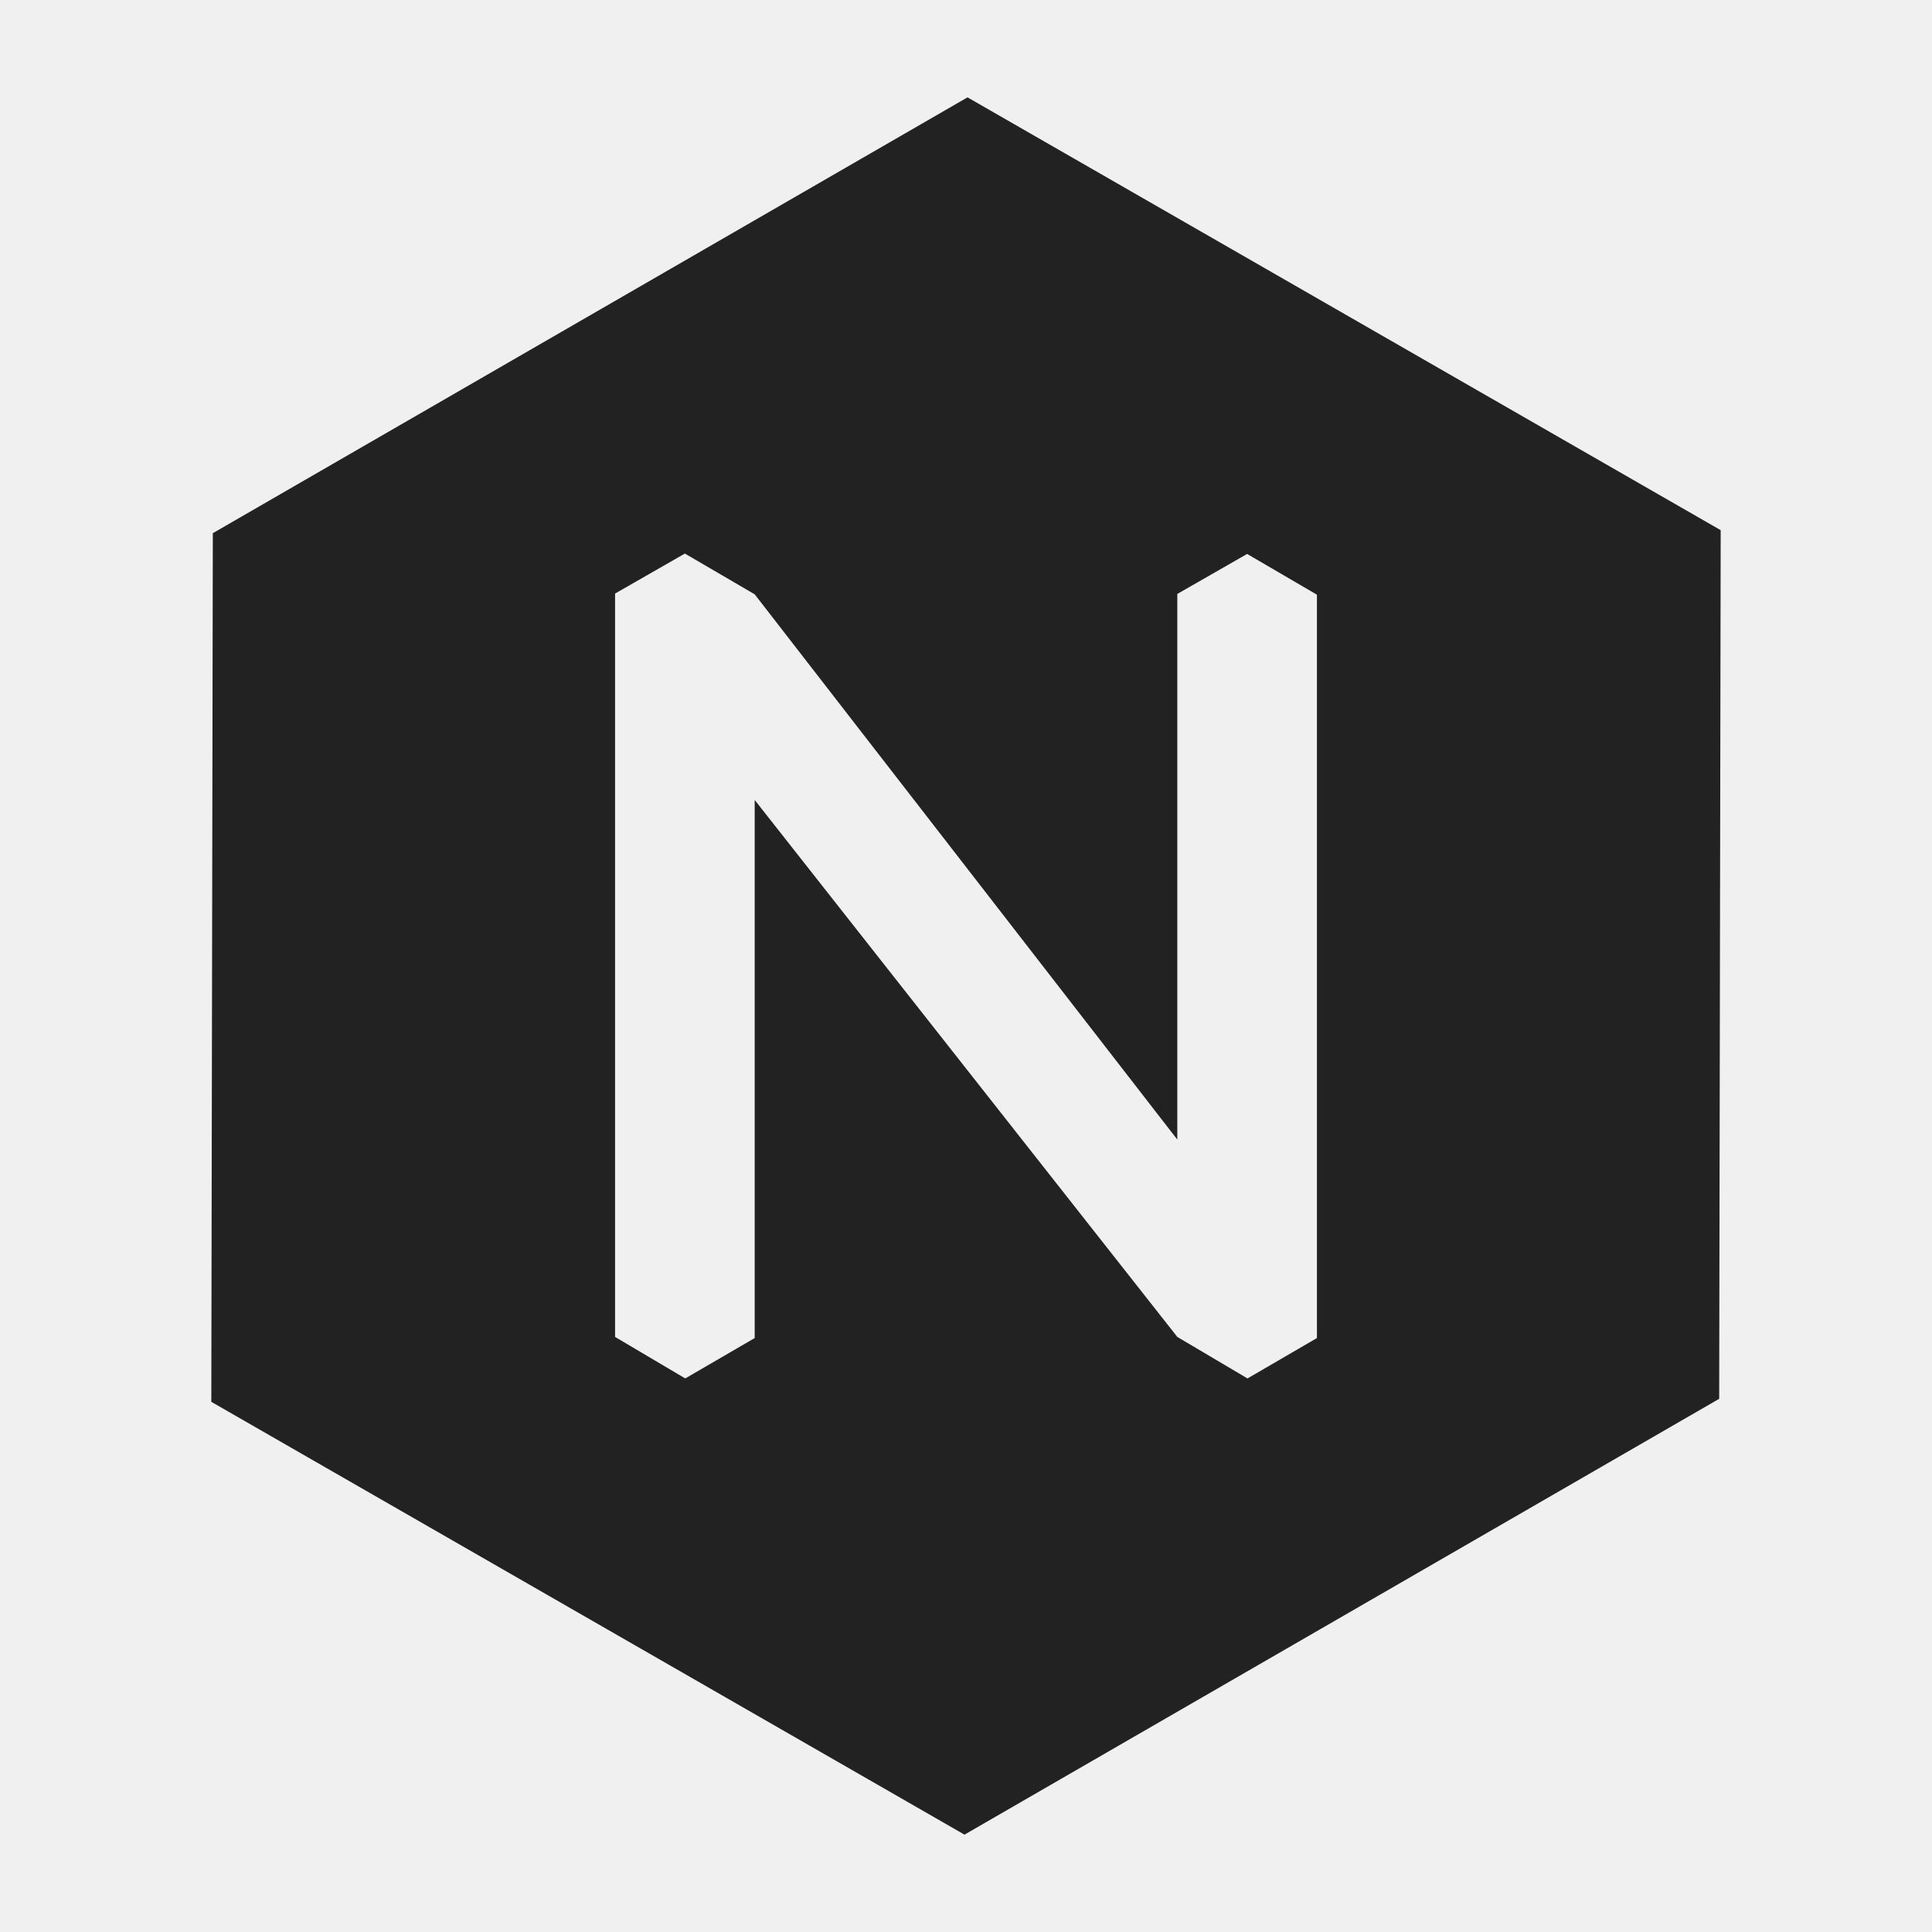
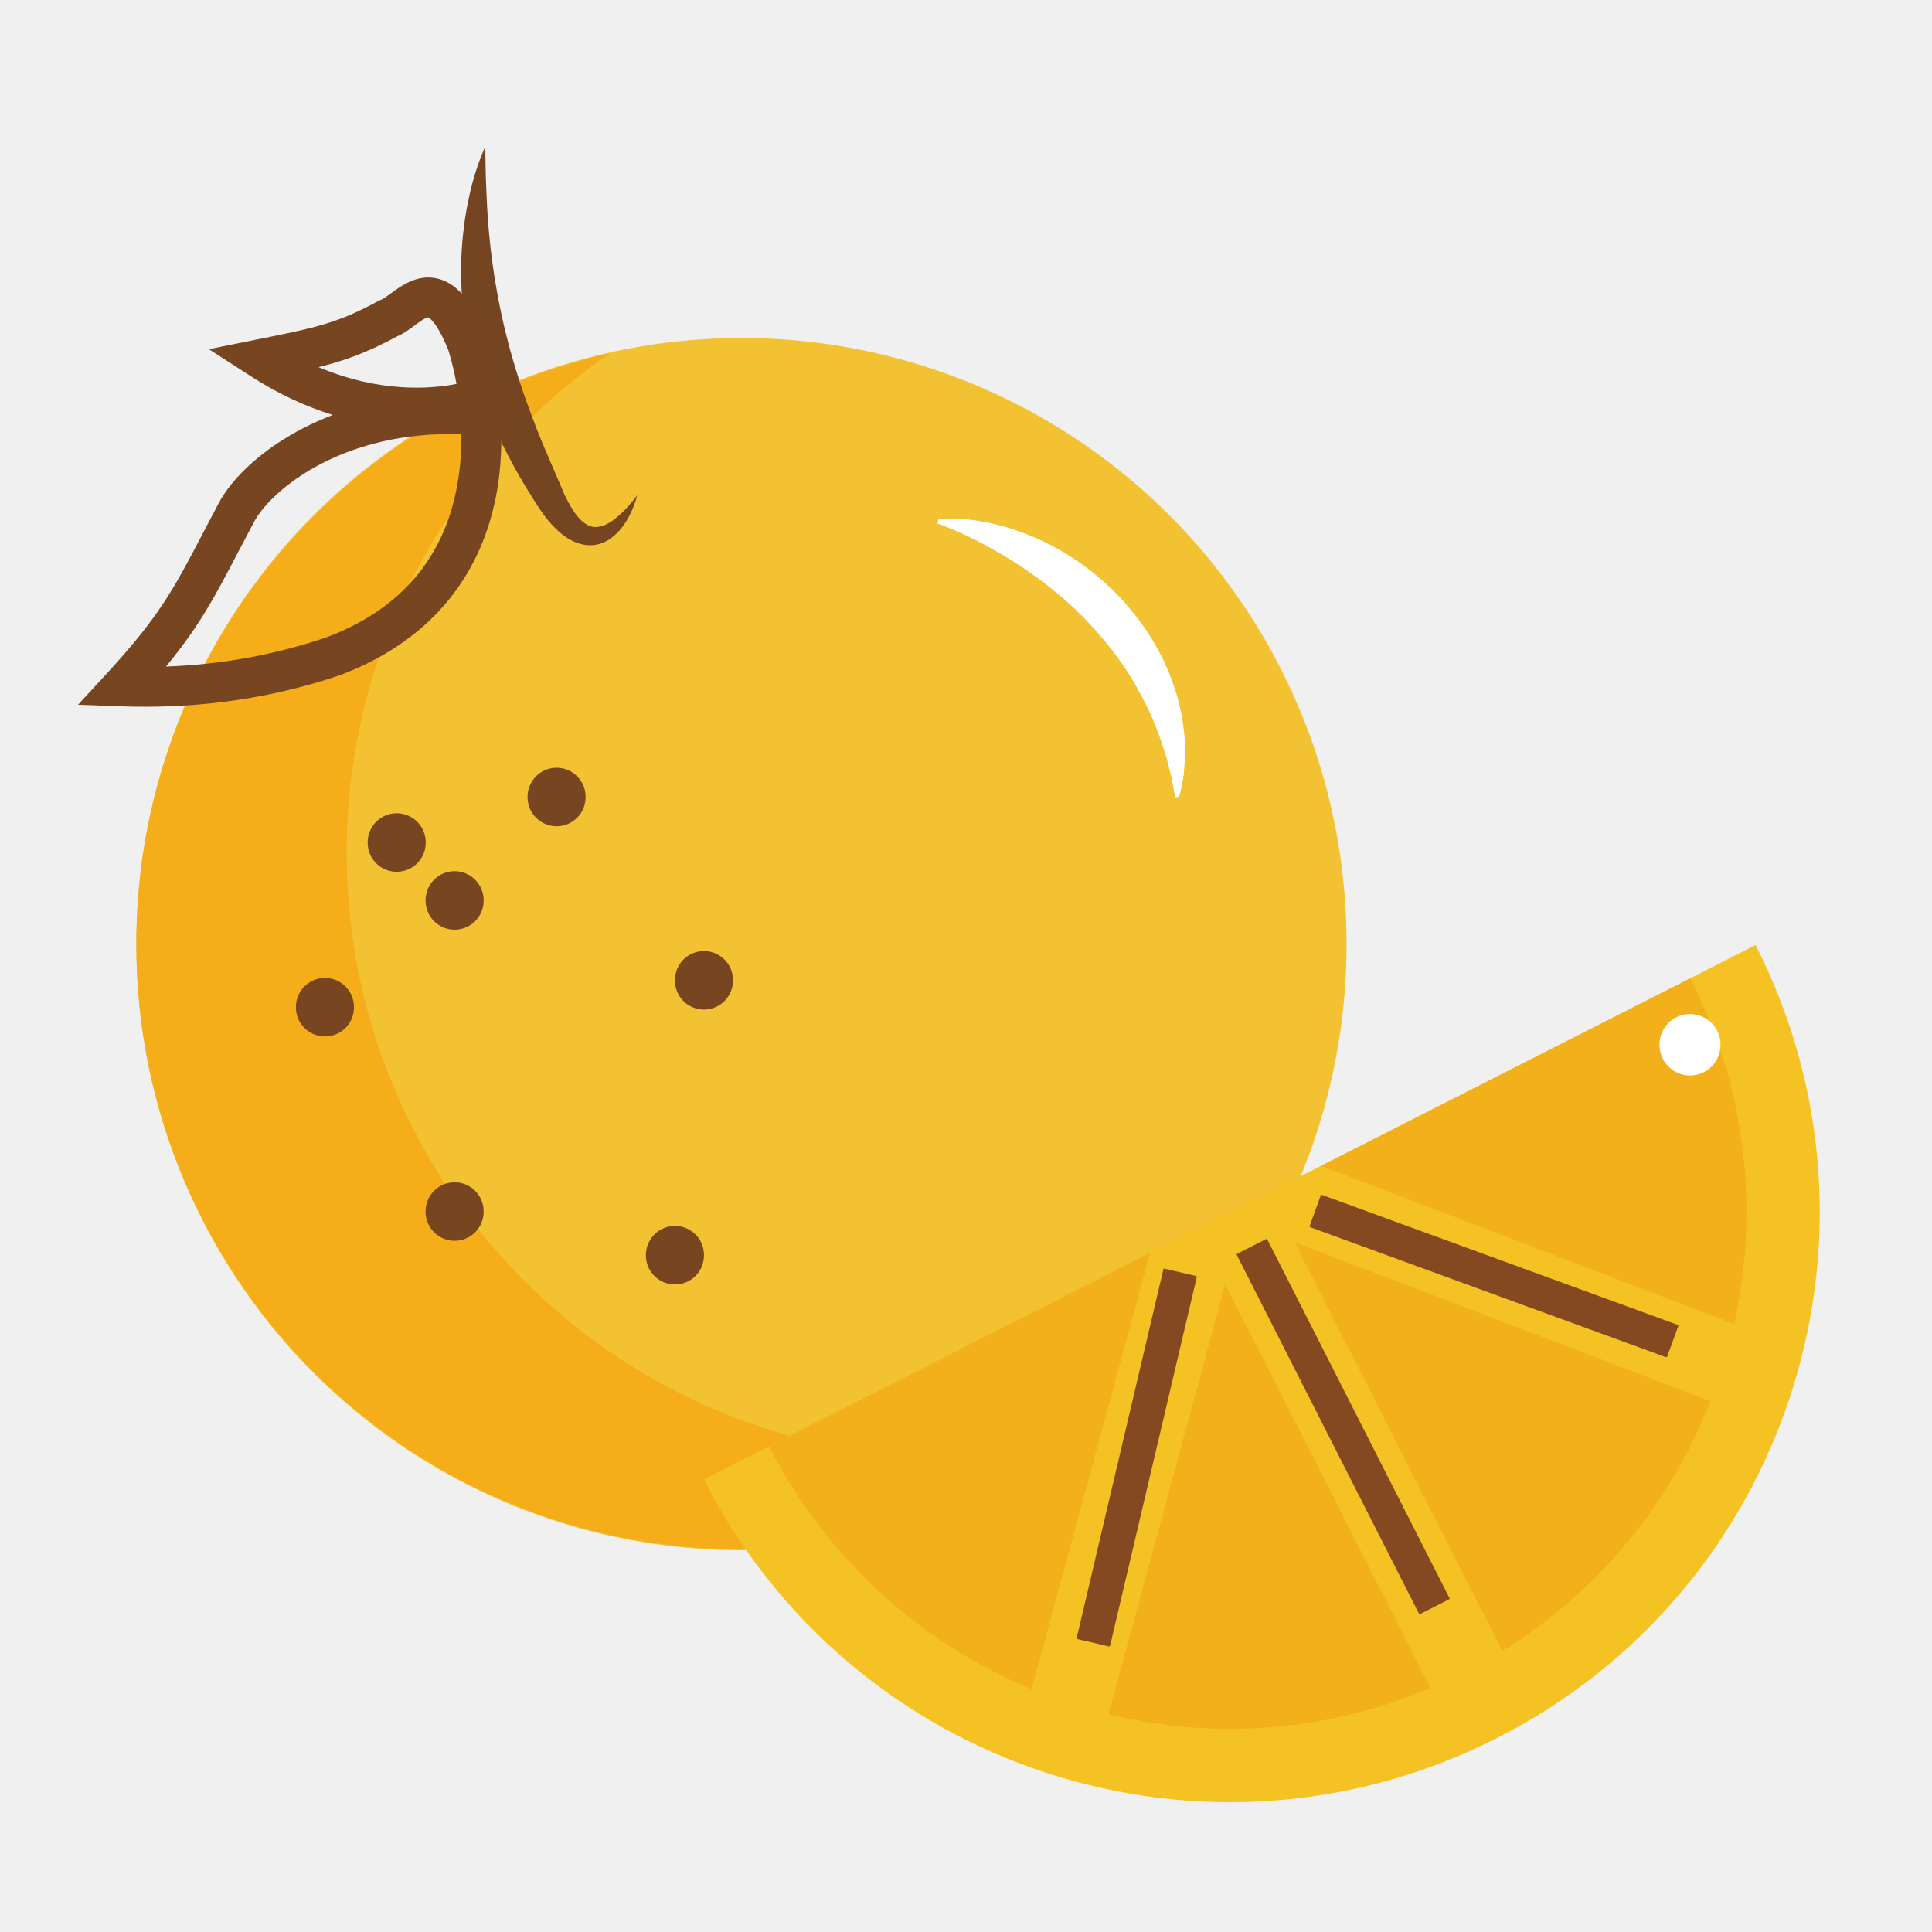
- <svg xmlns="http://www.w3.org/2000/svg" xml:space="preserve" enable-background="new 0 0 512 512" viewBox="0 0 512 512" height="512px" width="512px" y="0px" x="0px" id="NexT" version="1.1">
-   <defs id="defs3388" />
-   <path style="fill:#222222;fill-opacity:1" id="path3384" d="M 256.4,25.8 56.4,141.3 56,371.5 255.6,486.2 455.6,370.7 456,140.5 Z m 92.6,328.8 -18.4,10.7 -18.6,-11 0,0 -112,-142.3 0,142.6 -18.4,10.7 -18.6,-11 0,-197 18.5,-10.6 18.5,10.8 0,0 112,144.5 0,-144.6 18.5,-10.6 18.5,10.8 z" />
+ <svg xmlns="http://www.w3.org/2000/svg" t="1545374403357" class="icon" style="" viewBox="0 0 1024 1024" version="1.1" p-id="1187" width="32" height="32">
+   <defs>
+     <style type="text/css" />
+   </defs>
+   <path d="M393.005 500.393m-320.684 0a320.684 320.684 0 1 0 641.367 0 320.684 320.684 0 1 0-641.367 0Z" fill="#F2C232" p-id="1188" />
+   <path d="M504.415 772.604c-177.099 0-320.684-143.584-320.684-320.684 0-109.858 55.246-206.733 139.421-264.52-143.514 31.892-250.902 159.883-250.902 312.993 0 177.099 143.584 320.684 320.684 320.684 67.312 0 129.685-20.744 181.262-56.164-22.437 5.01-45.792 7.691-69.781 7.691z" fill="#F5AD1A" p-id="1189" />
+   <path d="M497.359 275.174s0.212 0 0.635-0.071c0.423-0.071 1.058-0.141 1.905-0.141 1.623-0.141 4.092-0.212 7.126-0.071 3.034 0.071 6.703 0.423 10.866 1.058 1.058 0.141 2.117 0.353 3.175 0.564l3.387 0.635c2.328 0.494 4.657 1.129 7.197 1.764 1.27 0.282 2.47 0.706 3.74 1.129 1.27 0.423 2.54 0.847 3.881 1.27 1.341 0.423 2.611 0.988 3.951 1.482 1.341 0.494 2.681 1.058 4.092 1.623 2.752 1.129 5.503 2.399 8.255 3.81 2.822 1.341 5.574 2.963 8.326 4.586 1.411 0.776 2.752 1.693 4.163 2.611 1.341 0.917 2.822 1.764 4.163 2.752 2.681 1.976 5.503 3.951 8.114 6.138 1.341 1.058 2.611 2.187 3.951 3.316 1.27 1.129 2.54 2.328 3.81 3.528 2.611 2.328 4.939 4.939 7.338 7.479 2.399 2.611 4.586 5.362 6.774 8.044 1.058 1.411 2.117 2.822 3.105 4.233l1.552 2.117 0.776 1.058 0.706 1.129c3.81 5.856 7.126 11.854 9.737 17.922 0.706 1.482 1.27 3.034 1.905 4.516 0.282 0.776 0.635 1.482 0.917 2.258s0.494 1.552 0.776 2.258l1.482 4.445c0.212 0.706 0.494 1.482 0.706 2.187 0.212 0.706 0.353 1.482 0.564 2.187 0.353 1.482 0.706 2.893 1.058 4.375 0.353 1.411 0.706 2.822 0.917 4.233 0.423 2.822 0.847 5.503 1.129 8.114l0.212 1.905c0.071 0.635 0.071 1.27 0.141 1.905 0.071 1.27 0.141 2.47 0.141 3.669 0 1.199 0.071 2.328 0.071 3.457 0 0.564 0.071 1.129 0 1.623 0 0.564-0.071 1.058-0.071 1.623-0.141 2.117-0.212 4.092-0.423 5.927-0.071 0.917-0.141 1.764-0.212 2.611-0.071 0.847-0.282 1.623-0.353 2.399-0.282 1.482-0.494 2.822-0.776 4.022-0.212 1.129-0.494 2.117-0.635 2.963-0.212 0.776-0.353 1.411-0.494 1.834-0.141 0.423-0.141 0.635-0.141 0.635l-2.117 0.282s-0.564-3.105-1.623-8.537c-0.141-0.706-0.212-1.411-0.423-2.117-0.212-0.776-0.353-1.552-0.564-2.328-0.423-1.623-0.847-3.387-1.27-5.221-0.423-1.905-1.129-3.81-1.764-5.856-0.282-1.058-0.635-2.117-0.988-3.175-0.141-0.564-0.353-1.058-0.494-1.623-0.141-0.564-0.423-1.129-0.564-1.623-0.847-2.187-1.693-4.516-2.54-6.915-0.988-2.328-2.046-4.727-3.105-7.267-0.282-0.635-0.494-1.27-0.847-1.834-0.282-0.635-0.635-1.199-0.917-1.834-0.635-1.27-1.27-2.47-1.905-3.74-0.353-0.635-0.635-1.27-0.988-1.905l-1.058-1.905-2.117-3.81c-2.893-5.151-6.28-10.231-9.949-15.24l-0.706-0.917-0.706-0.917-1.411-1.834c-0.988-1.199-1.905-2.47-2.893-3.669-0.988-1.199-2.046-2.399-3.105-3.598-1.058-1.199-2.046-2.399-3.105-3.528-2.187-2.258-4.233-4.657-6.491-6.844-1.129-1.129-2.258-2.187-3.316-3.316-1.129-1.058-2.328-2.117-3.457-3.175-0.564-0.494-1.129-1.058-1.693-1.552-0.564-0.494-1.199-0.988-1.764-1.482-1.199-0.988-2.328-1.976-3.528-2.963-1.129-0.988-2.399-1.905-3.528-2.822-1.199-0.917-2.328-1.905-3.528-2.752-2.399-1.764-4.727-3.457-7.056-5.08-1.199-0.776-2.328-1.623-3.457-2.399-1.129-0.776-2.328-1.552-3.457-2.258-1.129-0.776-2.258-1.411-3.387-2.117-1.129-0.706-2.187-1.411-3.316-2.046-2.187-1.27-4.304-2.54-6.421-3.669-1.058-0.564-2.046-1.129-3.034-1.693-0.988-0.494-1.976-1.058-2.963-1.552-1.905-0.988-3.74-1.905-5.503-2.752-3.457-1.693-6.562-3.034-9.102-4.163-2.54-1.058-4.586-1.834-5.927-2.399-0.706-0.282-1.199-0.423-1.552-0.564-0.353-0.141-0.564-0.212-0.564-0.212l0.564-2.187z" fill="#FFFFFF" p-id="1190" />
+   <path d="M337.758 262.474s-0.212 0.988-0.847 2.893c-0.635 1.834-1.552 4.516-3.246 7.832-0.847 1.623-1.905 3.457-3.246 5.292-1.341 1.905-2.963 3.881-5.221 5.715-2.187 1.834-5.08 3.598-8.679 4.375-1.834 0.423-3.81 0.494-5.786 0.282-1.976-0.212-3.951-0.776-5.786-1.482-3.74-1.552-6.915-3.881-9.666-6.491-2.752-2.611-5.292-5.503-7.479-8.608-0.564-0.776-1.129-1.552-1.623-2.328l-0.423-0.564-0.071-0.141-0.141-0.282-0.071-0.071-0.212-0.282-0.706-1.129c-0.988-1.482-1.976-3.034-2.893-4.586-1.976-3.105-3.951-6.35-5.927-9.737-3.881-6.703-7.691-13.829-11.148-21.308-3.457-7.479-6.562-15.24-9.243-23.213-2.681-7.973-4.939-16.087-6.632-24.201-1.693-8.114-2.893-16.228-3.598-24.06-0.706-7.832-0.847-15.452-0.635-22.719 0.141-3.598 0.353-7.126 0.635-10.442 0.353-3.387 0.706-6.632 1.129-9.737 0.212-1.552 0.494-3.034 0.706-4.516 0.282-1.482 0.494-2.893 0.776-4.304 0.282-1.411 0.564-2.752 0.847-4.092 0.282-1.341 0.564-2.611 0.847-3.81 0.635-2.47 1.199-4.727 1.834-6.844 0.635-2.117 1.199-4.022 1.834-5.715 0.282-0.847 0.564-1.693 0.847-2.399 0.282-0.776 0.564-1.482 0.776-2.117 0.212-0.635 0.494-1.27 0.706-1.834 0.212-0.564 0.423-1.058 0.635-1.482 0.353-0.917 0.635-1.552 0.847-2.046 0.212-0.494 0.282-0.706 0.282-0.706v0.776c0 0.494 0.071 1.27 0.071 2.187 0.071 1.905 0.071 4.727 0.141 8.326 0.071 3.528 0.141 7.832 0.423 12.771 0.071 2.47 0.212 5.01 0.353 7.761 0.141 2.752 0.353 5.574 0.564 8.537 0.212 2.963 0.494 6.068 0.847 9.243 0.282 3.175 0.635 6.421 1.129 9.807 0.847 6.703 1.976 13.688 3.316 20.885 1.341 7.197 2.963 14.535 4.868 21.943s4.092 14.888 6.491 22.296c2.399 7.409 5.08 14.747 7.832 21.943 2.752 7.197 5.715 14.253 8.679 21.097 1.482 3.457 2.963 6.844 4.375 10.09 0.706 1.693 1.411 3.316 2.117 5.01 0.141 0.423 0.353 0.847 0.494 1.199l0.141 0.282v0.071c0.071 0.212-0.071-0.141-0.071-0.141l0.071 0.141 0.282 0.564c0.353 0.706 0.706 1.482 1.058 2.117 0.706 1.411 1.482 2.752 2.187 4.022 0.776 1.27 1.552 2.47 2.328 3.598 1.623 2.187 3.316 4.022 5.08 5.221 1.764 1.199 3.387 1.905 5.292 1.976 1.834 0.071 3.881-0.423 5.786-1.27 1.905-0.917 3.669-2.046 5.221-3.316 1.552-1.27 2.963-2.54 4.163-3.74 2.47-2.47 4.233-4.586 5.433-6.068 1.341-1.623 1.905-2.47 1.905-2.47z" fill="#744520" p-id="1191" />
+   <path d="M793.418 921.198c153.956-78.178 215.341-266.354 137.093-420.311l-557.404 283.218c78.178 153.956 266.354 215.341 420.311 137.093z" fill="#F4C323" p-id="1192" />
+   <path d="M768.018 847.677l-15.24 7.761c-0.282 0.141-0.564 0-0.706-0.212L655.549 665.215c-0.141-0.282 0-0.564 0.212-0.706l15.24-7.761c0.282-0.141 0.564 0 0.706 0.212l96.523 190.011c0.141 0.212 0.071 0.564-0.212 0.706zM889.518 702.893l-5.856 16.087c-0.071 0.282-0.423 0.423-0.706 0.353l-188.459-68.864c-0.282-0.071-0.423-0.423-0.353-0.706l5.856-16.087c0.071-0.282 0.423-0.423 0.706-0.353l188.459 68.864c0.353 0.071 0.494 0.423 0.353 0.706zM587.743 872.654l-16.652-3.881c-0.282-0.071-0.494-0.353-0.423-0.635l45.933-195.303c0.071-0.282 0.353-0.494 0.635-0.423l16.652 3.881c0.282 0.071 0.494 0.353 0.423 0.635l-45.933 195.303c-0.071 0.282-0.353 0.494-0.635 0.423z" fill="#854922" p-id="1193" />
+   <path d="M758.21 894.739L649.411 680.597l-61.879 228.042c55.317 13.406 115.009 9.666 170.678-13.9zM686.171 658.371l110.07 216.682c51.648-31.963 89.396-78.954 110.352-132.366L686.171 658.371zM609.616 663.945l-201.935 102.591c30.763 60.538 80.929 104.637 139.069 128.767L609.616 663.945zM700.212 617.942l218.94 83.822c13.265-59.762 6.703-124.393-23.213-183.238L700.212 617.942z" fill="#F2B11A" p-id="1194" />
+   <path d="M895.727 553.735m-16.158 0a16.158 16.158 0 1 0 32.315 0 16.158 16.158 0 1 0-32.315 0Z" fill="#FFFFFF" p-id="1195" />
+   <path d="M172.231 533.838m-15.382 0a15.382 15.382 0 1 0 30.763 0 15.382 15.382 0 1 0-30.763 0Z" fill="#774621" p-id="1196" />
+   <path d="M210.261 446.558m-15.382 0a15.382 15.382 0 1 0 30.763 0 15.382 15.382 0 1 0-30.763 0Z" fill="#774621" p-id="1197" />
+   <path d="M240.954 477.25m-15.382 0a15.382 15.382 0 1 0 30.763 0 15.382 15.382 0 1 0-30.763 0Z" fill="#774621" p-id="1198" />
+   <path d="M295.001 422.427m-15.382 0a15.382 15.382 0 1 0 30.763 0 15.382 15.382 0 1 0-30.763 0Z" fill="#774621" p-id="1199" />
+   <path d="M373.108 519.585m-15.382 0a15.382 15.382 0 1 0 30.763 0 15.382 15.382 0 1 0-30.763 0Z" fill="#774621" p-id="1200" />
+   <path d="M240.954 642.143m-15.382 0a15.382 15.382 0 1 0 30.763 0 15.382 15.382 0 1 0-30.763 0Z" fill="#774621" p-id="1201" />
+   <path d="M357.726 665.286m-15.382 0a15.382 15.382 0 1 0 30.763 0 15.382 15.382 0 1 0-30.763 0Z" fill="#774621" p-id="1202" />
+   <path d="M76.978 374.589c-4.233 0-8.467-0.071-12.7-0.212l-22.931-0.847 15.523-16.863c27.659-30.057 35.349-44.733 50.66-74.015 2.54-4.798 5.08-9.737 8.044-15.311 7.62-14.817 24.766-30.057 45.862-40.782 4.304-2.187 9.314-4.445 14.958-6.632-13.688-4.233-28.505-10.795-43.816-20.744l-21.873-14.111 25.542-5.151c30.975-6.209 42.546-8.537 64.56-20.532l0.564-0.282 0.635-0.212c1.129-0.423 3.246-1.976 5.151-3.387 5.856-4.304 14.676-10.725 25.612-7.62 9.737 2.752 17.357 11.924 24.554 29.705l0.212 0.564c6.421 18.98 11.642 52.636 5.362 84.881-8.749 44.875-37.113 77.543-82.058 94.547l-0.282 0.141c-32.95 11.219-67.735 16.863-103.578 16.863z m161.083-144.502c-30.128 0-52.777 8.044-67.03 15.311-20.391 10.372-32.527 23.566-36.619 31.68l-0.071 0.141c-2.893 5.503-5.503 10.443-8.044 15.24-12.489 23.919-20.532 39.23-38.313 60.821 29.564-1.058 58.139-6.28 85.374-15.593 38.172-14.464 61.314-40.994 68.652-78.742 1.976-10.019 2.611-19.756 2.47-28.717-2.187-0.071-4.304-0.141-6.421-0.141z m-69.217-35.49c32.598 13.759 59.621 11.571 73.097 8.89-1.693-9.666-3.81-16.299-4.445-18.274-6.35-15.523-10.513-17.004-10.584-17.004-1.341 0-5.221 2.822-7.267 4.375-2.822 2.117-5.786 4.233-9.172 5.715-15.734 8.467-27.235 12.7-41.629 16.299z" fill="#774621" p-id="1203" />
</svg>
